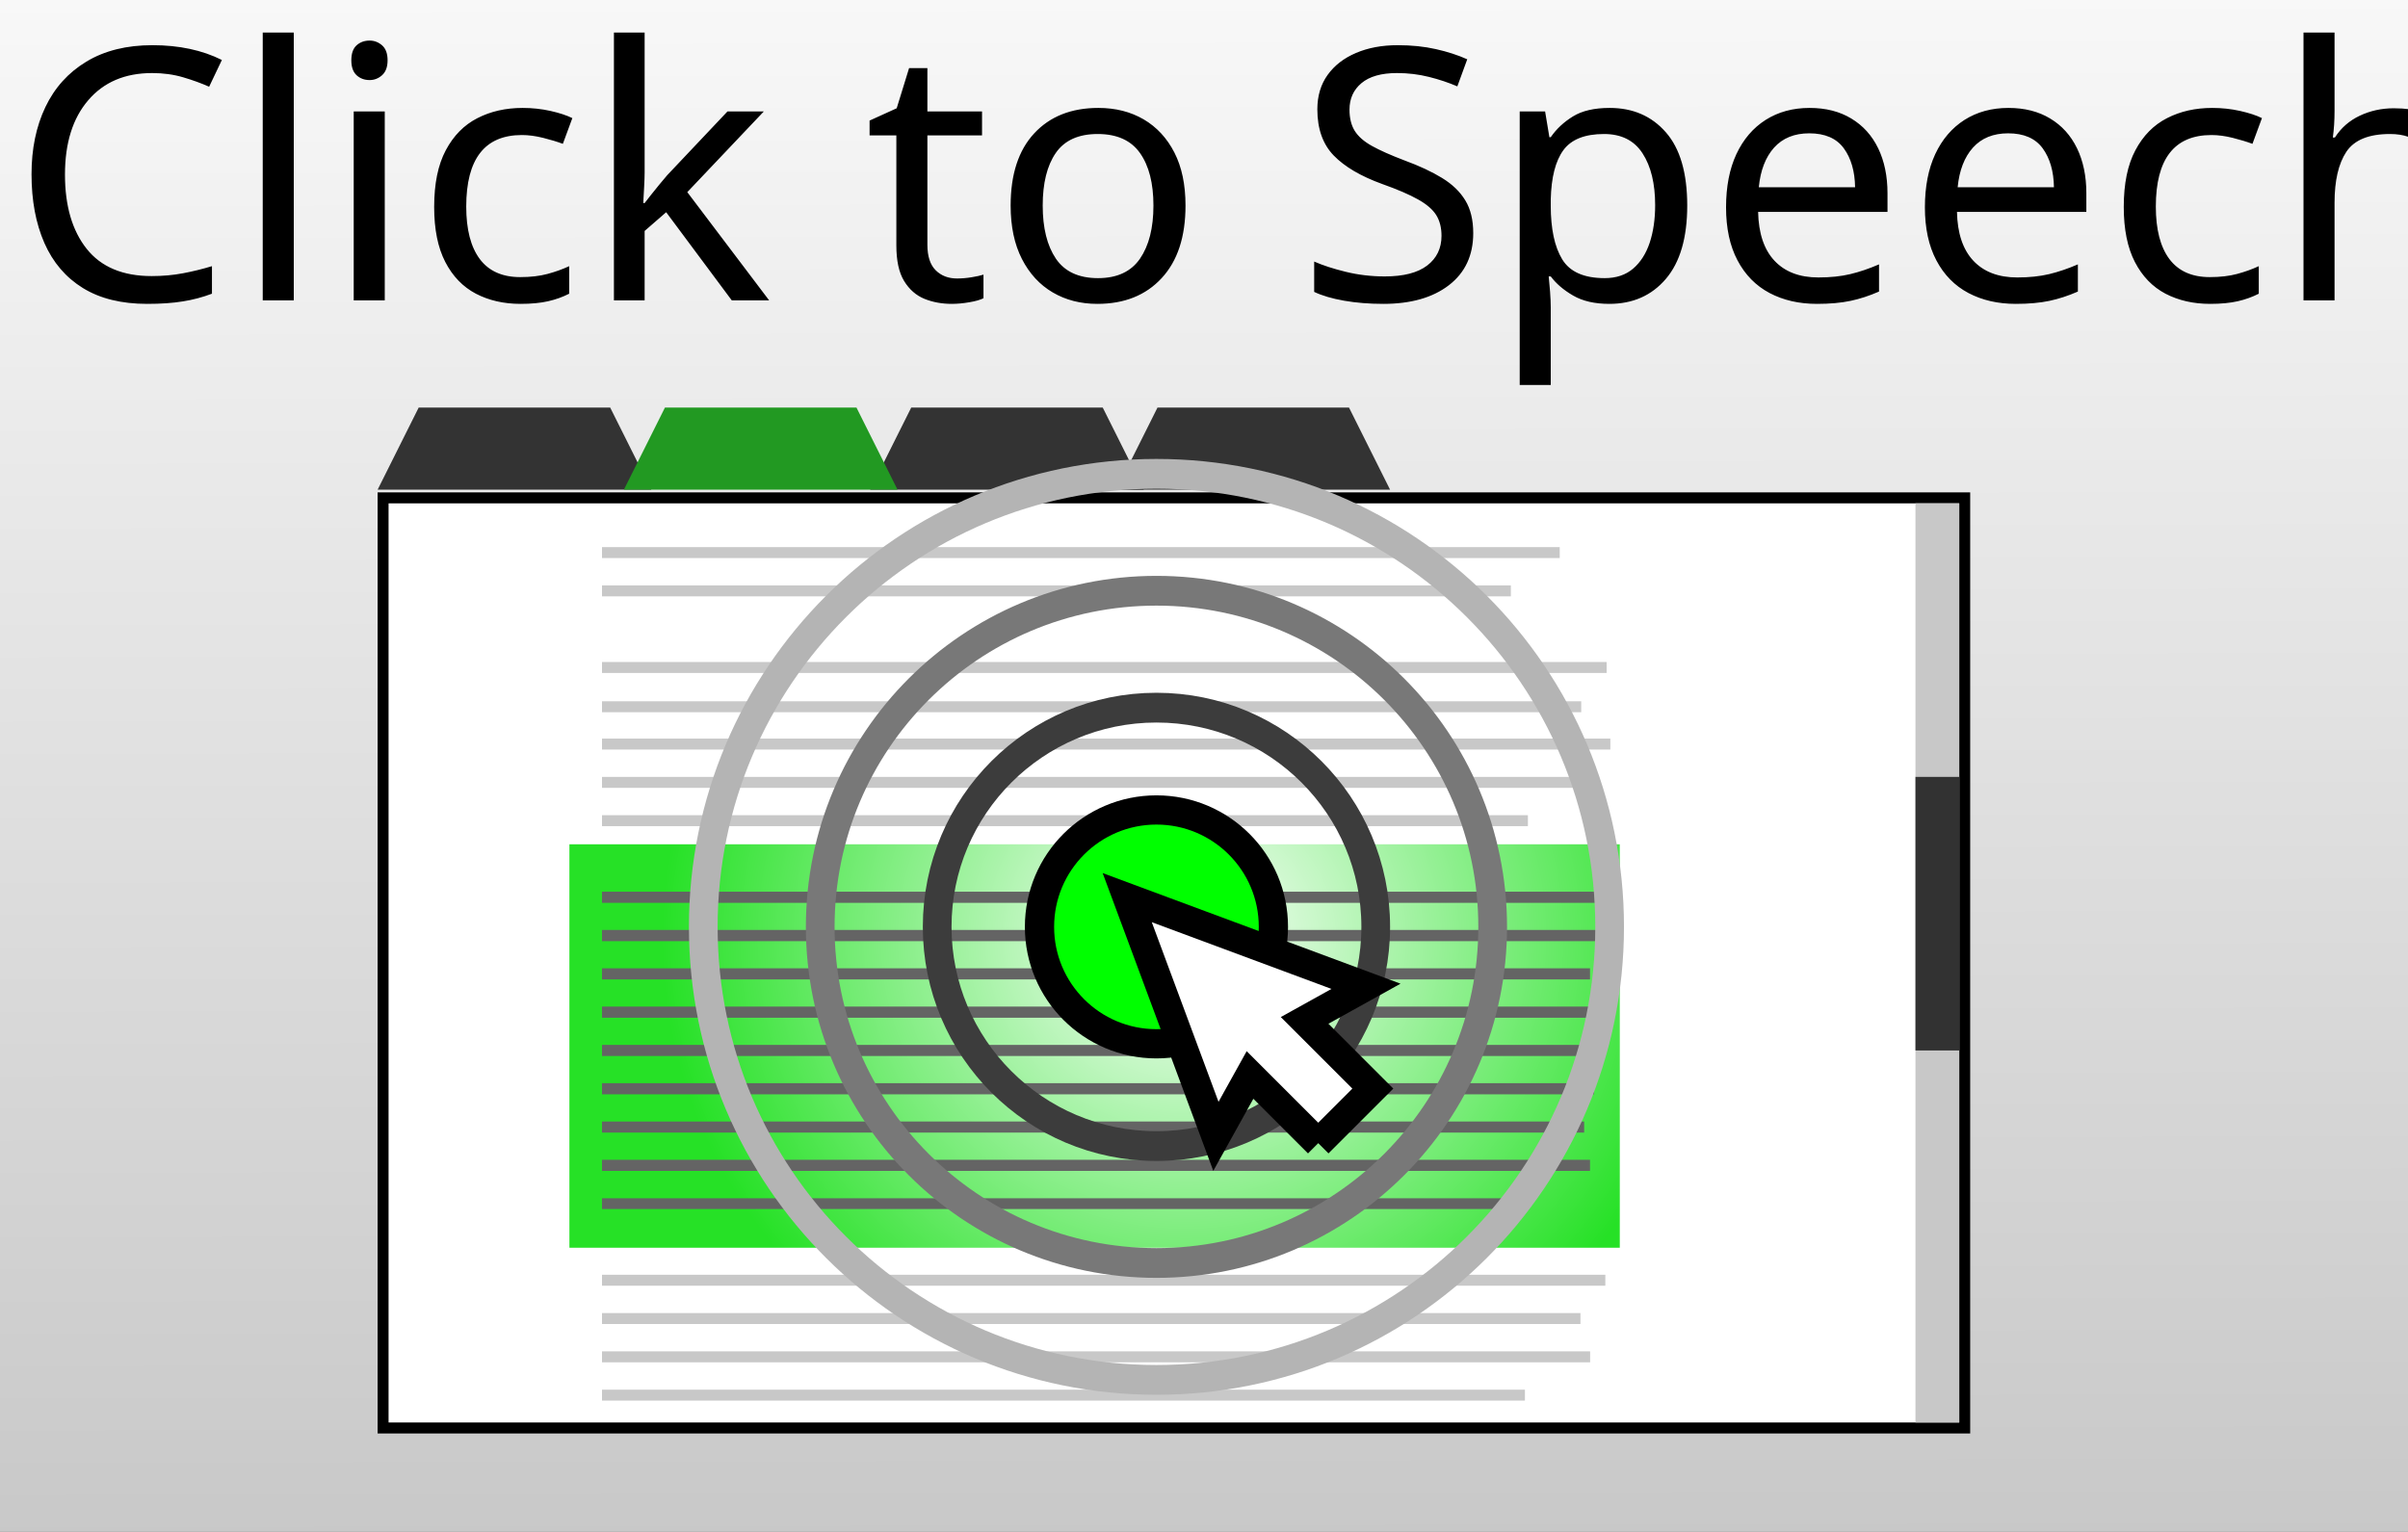
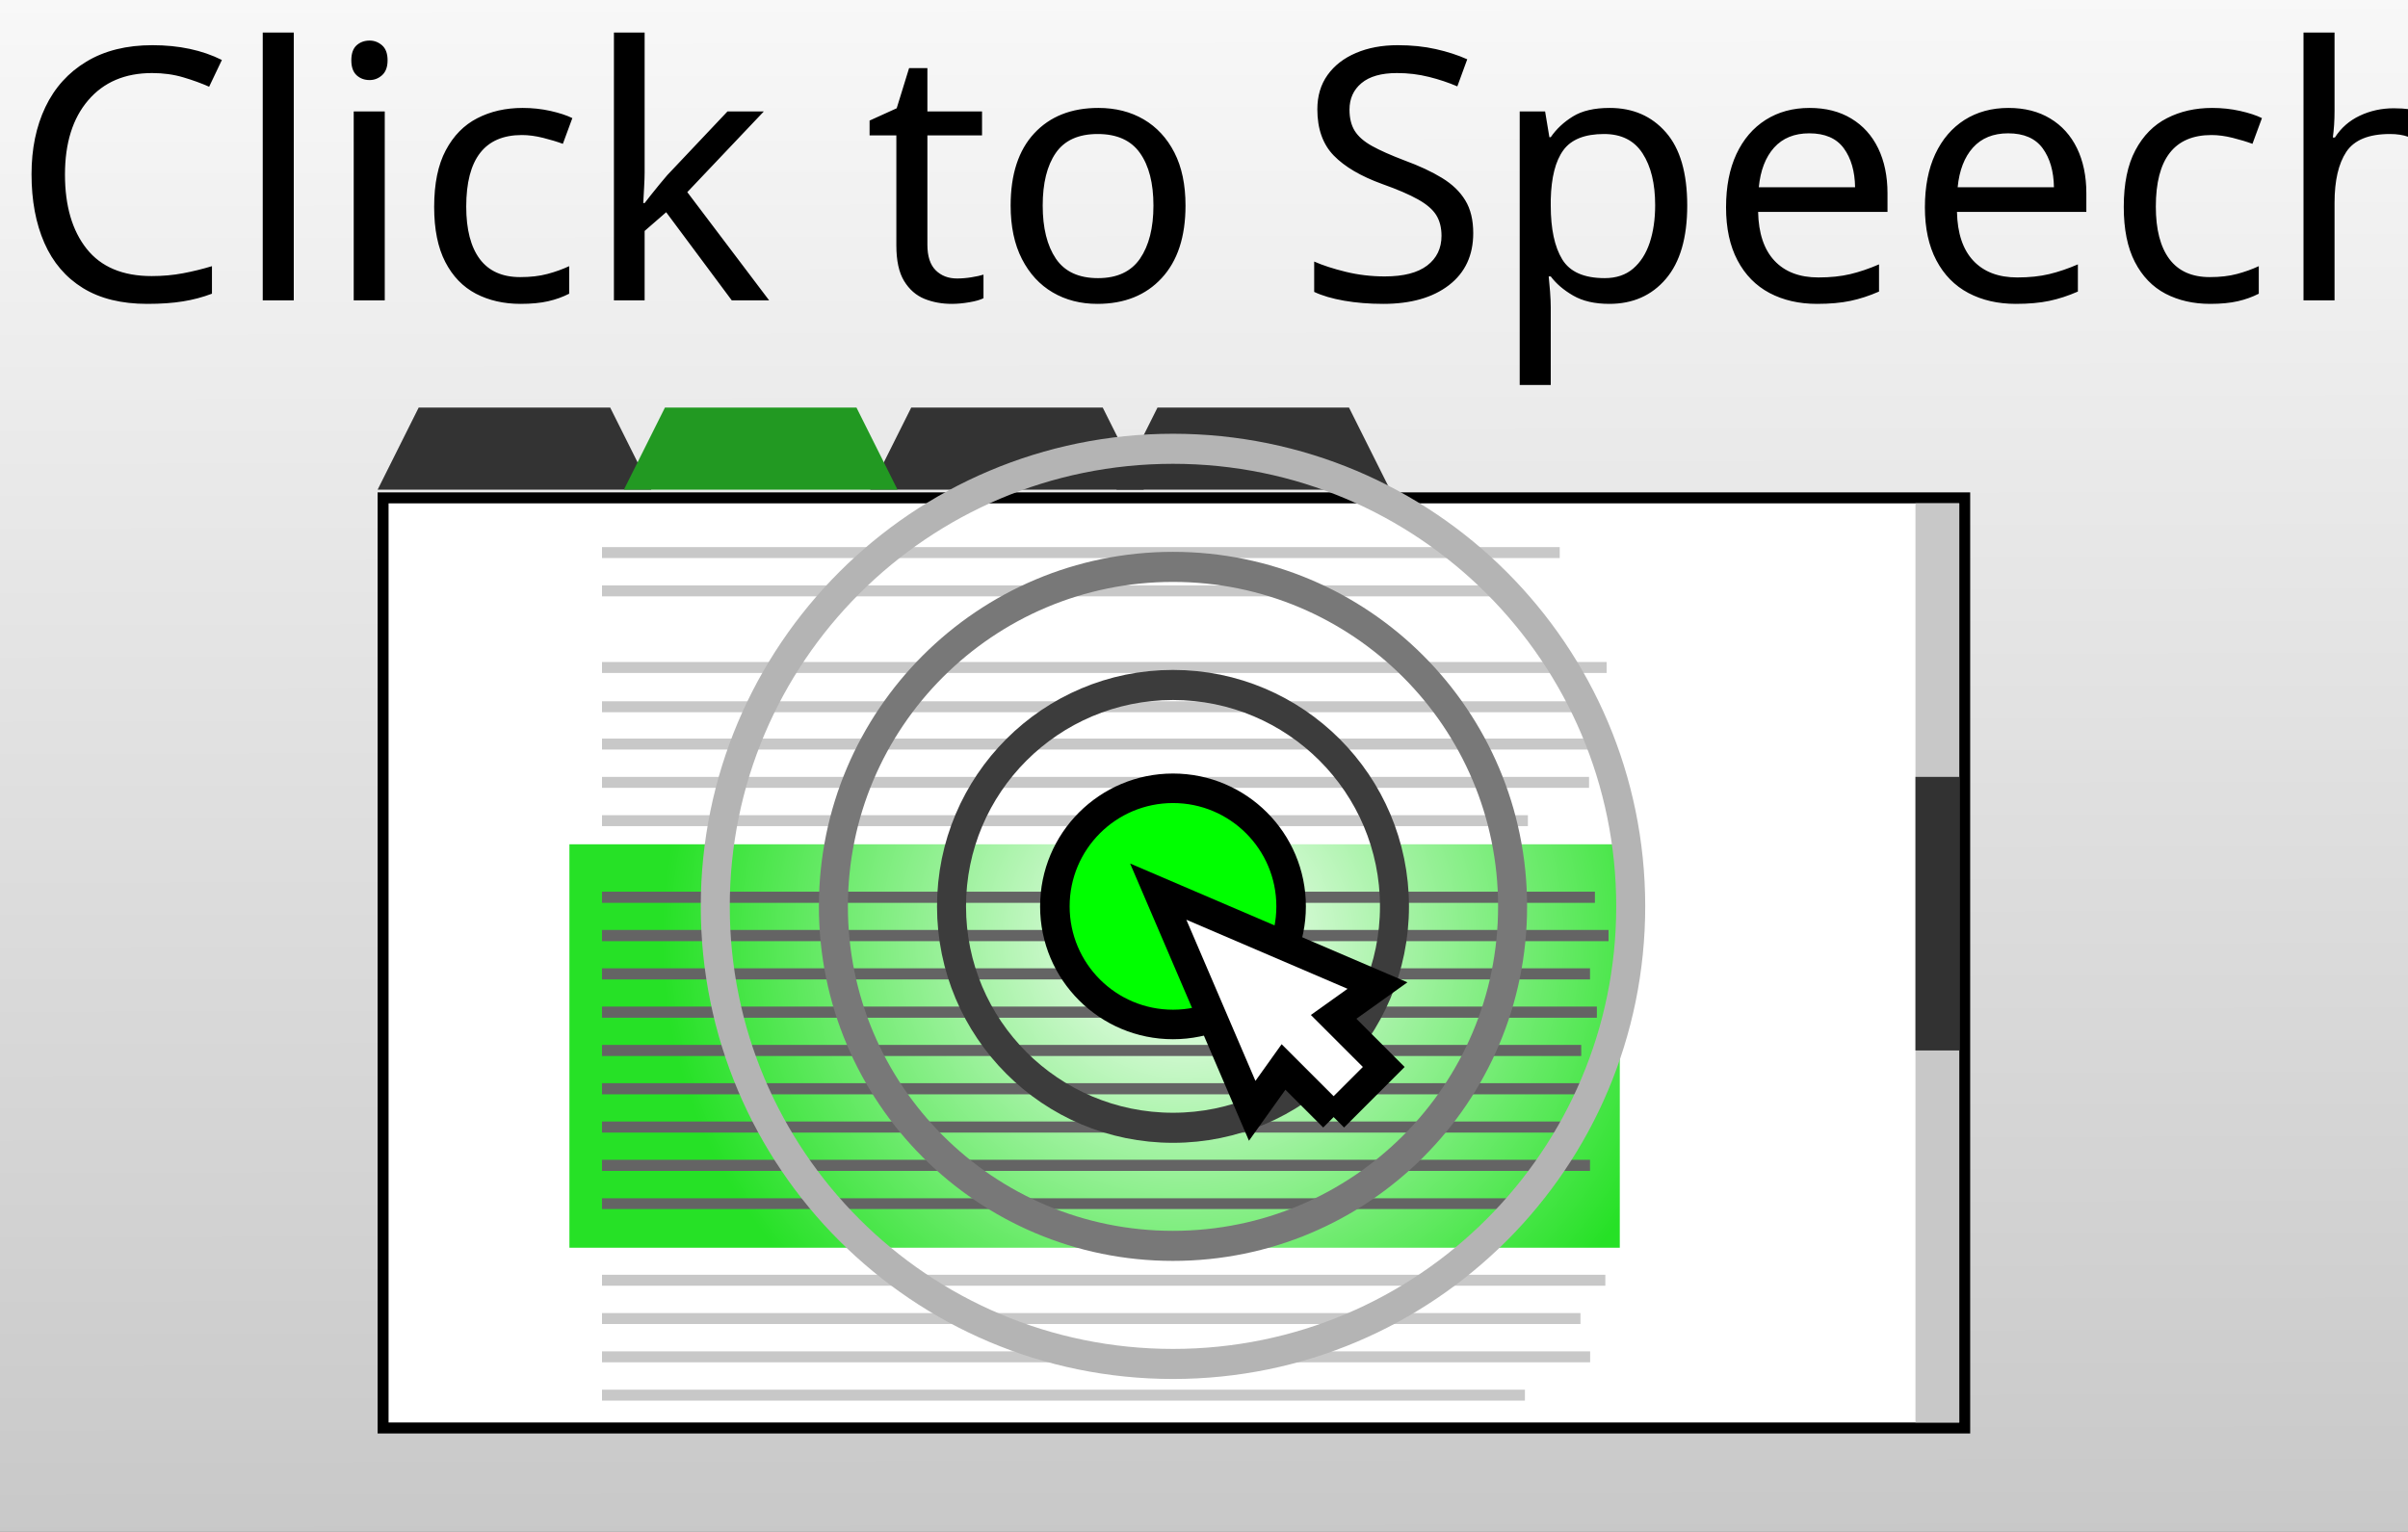
<svg xmlns="http://www.w3.org/2000/svg" xmlns:xlink="http://www.w3.org/1999/xlink" width="440" height="280" viewBox="0 0 440 280" id="svg4187" version="1.1">
  <defs id="defs4189">
    <linearGradient id="linearGradient4342">
      <stop style="stop-color:#ffffff;stop-opacity:1" offset="0" id="stop4344" />
      <stop style="stop-color:#26e126;stop-opacity:1" offset="1" id="stop4346" />
    </linearGradient>
    <linearGradient id="linearGradient4199">
      <stop style="stop-color:#f8f8f8;stop-opacity:1" offset="0" id="stop4201" />
      <stop style="stop-color:#c8c8c8;stop-opacity:1" offset="1" id="stop4203" />
    </linearGradient>
    <linearGradient xlink:href="#linearGradient4199" id="linearGradient4207" x1="205.794" y1="771.385" x2="206.305" y2="1054.073" gradientUnits="userSpaceOnUse" />
    <radialGradient xlink:href="#linearGradient4342" id="radialGradient4348" cx="216.898" cy="911.951" fx="216.898" fy="911.951" r="95.964" gradientTransform="matrix(-0.9997088,0.02413099,-0.02295385,-0.950942,454.6658,1805.704)" gradientUnits="userSpaceOnUse" />
  </defs>
  <g id="layer1" transform="translate(0,-772.3622)">
    <rect style="opacity:1;fill:url(#linearGradient4207);fill-opacity:1.0;stroke:#000000;stroke-width:2;stroke-linecap:round;stroke-miterlimit:4;stroke-dasharray:none;stroke-opacity:0.997" id="rect4735" width="442" height="282" x="-1" y="771.362" />
    <rect style="opacity:1;fill:#ffffff;fill-opacity:1;stroke:#000000;stroke-width:2;stroke-linecap:round;stroke-miterlimit:4;stroke-dasharray:none;stroke-opacity:0.997" id="rect4737" width="289" height="170" x="70" y="863.362" />
    <path style="fill:#333333;fill-opacity:1;fill-rule:evenodd;stroke:#000000;stroke-width:0;stroke-linecap:butt;stroke-linejoin:miter;stroke-miterlimit:4;stroke-dasharray:none;stroke-opacity:1" d="m 69,861.862 7.5,-15 35,0 7.5,15 -50,0" id="path4739" />
    <path style="fill:#333333;fill-opacity:1;fill-rule:evenodd;stroke:#000000;stroke-width:0;stroke-linecap:butt;stroke-linejoin:miter;stroke-miterlimit:4;stroke-dasharray:none;stroke-opacity:1" d="m 159,861.862 7.5,-15 35,0 7.5,15 -50,0" id="path4739-7-5" />
    <path style="fill:#229922;fill-opacity:1;fill-rule:evenodd;stroke:#000000;stroke-width:0;stroke-linecap:butt;stroke-linejoin:miter;stroke-miterlimit:4;stroke-dasharray:none;stroke-opacity:1" d="m 114,861.862 7.5,-15 35,0 7.5,15 -50,0" id="path4739-7" />
    <path style="fill:none;fill-rule:evenodd;stroke:#c8c8c8;stroke-width:2;stroke-linecap:butt;stroke-linejoin:miter;stroke-miterlimit:4;stroke-dasharray:none;stroke-opacity:1" d="m 110,873.362 175,0" id="path4779" />
    <use x="0" y="0" xlink:href="#path4779" transform="matrix(0.9489796,0,0,1,5.612245,7)" id="use4915" width="100%" height="100%" />
    <use x="0" y="0" xlink:href="#path4779" transform="matrix(1.04898,0,0,1,-5.387755,21)" id="use4919" width="100%" height="100%" style="stroke:#000000;stroke-opacity:1" />
    <use x="0" y="0" xlink:href="#path4779" transform="matrix(1.022449,0,0,1,-2.469388,28.17857)" id="use4921" width="100%" height="100%" style="stroke:#000000;stroke-opacity:1" />
    <use x="0" y="0" xlink:href="#path4779" transform="matrix(1.052856,0,0,1,-5.814173,35)" id="use4923" width="100%" height="100%" style="stroke:#000000;stroke-opacity:1" />
    <use x="0" y="0" xlink:href="#path4779" transform="matrix(1.030612,0,0,1,-3.367346,42)" id="use4925" width="100%" height="100%" style="stroke:#000000;stroke-opacity:1" />
    <use x="0" y="0" xlink:href="#path4779" transform="matrix(0.9667668,0,0,1,3.655653,49)" id="use4927" width="100%" height="100%" style="stroke:#000000;stroke-opacity:1" />
    <rect style="opacity:1;fill:url(#radialGradient4348);fill-opacity:1;stroke:none;stroke-width:2;stroke-linecap:round;stroke-miterlimit:4;stroke-dasharray:none;stroke-opacity:1" id="rect5077" width="191.929" height="73.741" x="104.046" y="926.679" />
    <path id="use4931" d="m 110,936.362 181.429,0" style="fill:none;fill-rule:evenodd;stroke:#646464;stroke-width:2.036;stroke-linecap:butt;stroke-linejoin:miter;stroke-miterlimit:4;stroke-dasharray:none;stroke-opacity:1" />
    <path id="use4933" d="m 110,943.362 183.92,0" style="fill:none;fill-rule:evenodd;stroke:#646464;stroke-width:2.05;stroke-linecap:butt;stroke-linejoin:miter;stroke-miterlimit:4;stroke-dasharray:none;stroke-opacity:1" />
    <path id="use4935" d="m 110,950.362 180.536,0" style="fill:none;fill-rule:evenodd;stroke:#646464;stroke-width:2.031;stroke-linecap:butt;stroke-linejoin:miter;stroke-miterlimit:4;stroke-dasharray:none;stroke-opacity:1" />
    <path id="use4937" d="m 110,957.362 181.786,0" style="fill:none;fill-rule:evenodd;stroke:#646464;stroke-width:2.038;stroke-linecap:butt;stroke-linejoin:miter;stroke-miterlimit:4;stroke-dasharray:none;stroke-opacity:1" />
    <path id="use4939" d="m 110,964.362 178.929,0" style="fill:none;fill-rule:evenodd;stroke:#646464;stroke-width:2.022;stroke-linecap:butt;stroke-linejoin:miter;stroke-miterlimit:4;stroke-dasharray:none;stroke-opacity:1" />
    <path id="use4941" d="m 110,971.362 181.25,0" style="fill:none;fill-rule:evenodd;stroke:#646464;stroke-width:2.035;stroke-linecap:butt;stroke-linejoin:miter;stroke-miterlimit:4;stroke-dasharray:none;stroke-opacity:1" />
    <path id="use4943" d="m 110,978.362 179.464,0" style="fill:none;fill-rule:evenodd;stroke:#646464;stroke-width:2.025;stroke-linecap:butt;stroke-linejoin:miter;stroke-miterlimit:4;stroke-dasharray:none;stroke-opacity:1" />
    <path id="use4945" d="m 110,985.362 180.536,0" style="fill:none;fill-rule:evenodd;stroke:#646464;stroke-width:2.031;stroke-linecap:butt;stroke-linejoin:miter;stroke-miterlimit:4;stroke-dasharray:none;stroke-opacity:1" />
    <path id="use4947" d="m 110,992.362 168.571,0" style="fill:none;fill-rule:evenodd;stroke:#646464;stroke-width:1.963;stroke-linecap:butt;stroke-linejoin:miter;stroke-miterlimit:4;stroke-dasharray:none;stroke-opacity:1" />
    <use x="0" y="0" xlink:href="#path4779" transform="matrix(1.047621,0,0,1,-5.238363,133)" id="use4951" width="100%" height="100%" style="stroke:#000000;stroke-opacity:1" />
    <use x="0" y="0" xlink:href="#path4779" transform="matrix(1.021646,0,0,1,-2.381074,140)" id="use4953" width="100%" height="100%" style="stroke:#000000;stroke-opacity:1" />
    <use x="0" y="0" xlink:href="#path4779" transform="matrix(1.031748,0,0,1,-3.492242,147)" id="use4955" width="100%" height="100%" style="stroke:#000000;stroke-opacity:1" />
    <use x="0" y="0" xlink:href="#path4779" transform="matrix(0.963658,0,0,1,3.997627,154)" id="use4957" width="100%" height="100%" style="stroke:#0000b8;stroke-opacity:1" />
    <path style="fill:#333333;fill-opacity:1;fill-rule:evenodd;stroke:#000000;stroke-width:0;stroke-linecap:butt;stroke-linejoin:miter;stroke-miterlimit:4;stroke-dasharray:none;stroke-opacity:1" d="m 204,861.862 7.5,-15 35,0 7.5,15 -50,0" id="path4739-7-5-1" />
    <rect style="opacity:1;fill:#c8c8c8;fill-opacity:1;stroke:#b4b4b4;stroke-width:0;stroke-linecap:round;stroke-miterlimit:4;stroke-dasharray:none;stroke-opacity:1" id="rect4241" width="8" height="168" x="350" y="864.362" />
    <rect style="opacity:1;fill:#323232;fill-opacity:1;stroke:#b4b4b4;stroke-width:0;stroke-linecap:round;stroke-miterlimit:4;stroke-dasharray:none;stroke-opacity:1" id="rect4243" width="8" height="50" x="350" y="914.362" />
    <text xml:space="preserve" style="font-style:normal;font-variant:normal;font-weight:300;font-stretch:normal;font-size:64.426px;line-height:125%;font-family:Ubuntu;-inkscape-font-specification:'Ubuntu, Light';text-align:start;letter-spacing:0px;word-spacing:0px;writing-mode:lr-tb;text-anchor:start;fill:#000000;fill-opacity:1;stroke:none;stroke-width:1px;stroke-linecap:butt;stroke-linejoin:miter;stroke-opacity:1" x="1.824" y="827.263" id="text4829-7">
      <tspan id="tspan4831-5" x="1.824" y="827.263">Click to Speech </tspan>
    </text>
-     <g id="g3062" transform="matrix(2.671161,0,0,2.671161,1121.089,-1883.124)">
-       <path transform="matrix(0.7096775,0,0,0.7096775,-304.8504,1051.748)" d="m -39.091,8.182 c 0,6.226 -5.047,11.273 -11.273,11.273 -6.226,0 -11.273,-5.047 -11.273,-11.273 0,-6.226 5.047,-11.273 11.273,-11.273 6.226,0 11.273,5.047 11.273,11.273 z" id="path3001-0" style="fill:#00ff00;fill-opacity:1;stroke:#000000;stroke-width:2.818;stroke-miterlimit:4;stroke-opacity:1;stroke-dasharray:none" />
-       <path transform="matrix(0.5629185,0,0,0.5837674,-304.4316,1036.165)" d="m -37.591,36.639 c 0,14.191 -11.93,25.695 -26.647,25.695 -14.717,0 -26.647,-11.504 -26.647,-25.695 0,-14.191 11.93,-25.695 26.647,-25.695 14.717,0 26.647,11.504 26.647,25.695 z" id="path3803-6" style="fill:none;stroke:#3c3c3c;stroke-width:3.489;stroke-linecap:round;stroke-miterlimit:4;stroke-opacity:1;stroke-dasharray:none" />
-       <path transform="matrix(0.8631417,0,0,0.8951099,-285.1459,1024.758)" d="m -37.591,36.639 c 0,14.191 -11.93,25.695 -26.647,25.695 -14.717,0 -26.647,-11.504 -26.647,-25.695 0,-14.191 11.93,-25.695 26.647,-25.695 14.717,0 26.647,11.504 26.647,25.695 z" id="path3803-8-2" style="fill:none;stroke:#787878;stroke-width:2.275;stroke-linecap:round;stroke-miterlimit:4;stroke-opacity:1;stroke-dasharray:none" />
-       <path transform="matrix(1.163365,0,0,1.206452,-265.8602,1013.35)" d="m -37.591,36.639 c 0,14.191 -11.93,25.695 -26.647,25.695 -14.717,0 -26.647,-11.504 -26.647,-25.695 0,-14.191 11.93,-25.695 26.647,-25.695 14.717,0 26.647,11.504 26.647,25.695 z" id="path3803-8-0-4" style="fill:none;stroke:#b4b4b4;stroke-width:1.688;stroke-miterlimit:4;stroke-opacity:1;stroke-dasharray:none" />
-       <path id="path4136" d="m -329.525,1072.355 -4.667,-4.667 -2.333,4.2 -6.067,-16.334 16.334,6.067 -4.2,2.333 4.667,4.667 -3.734,3.733" style="fill:#ffffff;fill-opacity:1;fill-rule:evenodd;stroke:#000000;stroke-width:1.98;stroke-linecap:butt;stroke-linejoin:miter;stroke-miterlimit:4;stroke-opacity:1;stroke-dasharray:none" />
+     <g id="g3081" transform="matrix(2.697961,0,0,2.697961,-431.4671,-1691.22)">
+       <path transform="matrix(0.7096775,0,0,0.7096775,275.1086,968.7248)" d="m -39.091,8.182 c 0,6.226 -5.047,11.273 -11.273,11.273 -6.226,0 -11.273,-5.047 -11.273,-11.273 0,-6.226 5.047,-11.273 11.273,-11.273 6.226,0 11.273,5.047 11.273,11.273 z" id="path3001-3" style="fill:#00ff00;fill-opacity:1;stroke:#000000;stroke-width:2.818;stroke-miterlimit:4;stroke-opacity:1;stroke-dasharray:none" />
+       <path transform="matrix(0.5629185,0,0,0.5837674,275.5274,953.1424)" d="m -37.591,36.639 c 0,14.191 -11.93,25.695 -26.647,25.695 -14.717,0 -26.647,-11.504 -26.647,-25.695 0,-14.191 11.93,-25.695 26.647,-25.695 14.717,0 26.647,11.504 26.647,25.695 z" id="path3803-9" style="fill:none;stroke:#3c3c3c;stroke-width:3.489;stroke-linecap:round;stroke-miterlimit:4;stroke-opacity:1;stroke-dasharray:none" />
+       <path transform="matrix(0.8631417,0,0,0.8951099,294.8131,941.735)" d="m -37.591,36.639 c 0,14.191 -11.93,25.695 -26.647,25.695 -14.717,0 -26.647,-11.504 -26.647,-25.695 0,-14.191 11.93,-25.695 26.647,-25.695 14.717,0 26.647,11.504 26.647,25.695 z" id="path3803-8-9" style="fill:none;stroke:#787878;stroke-width:2.275;stroke-linecap:round;stroke-miterlimit:4;stroke-opacity:1;stroke-dasharray:none" />
+       <path transform="matrix(1.163365,0,0,1.206452,314.0988,930.3276)" d="m -37.591,36.639 c 0,14.191 -11.93,25.695 -26.647,25.695 -14.717,0 -26.647,-11.504 -26.647,-25.695 0,-14.191 11.93,-25.695 26.647,-25.695 14.717,0 26.647,11.504 26.647,25.695 z" id="path3803-8-0-0" style="fill:none;stroke:#b4b4b4;stroke-width:1.688;stroke-miterlimit:4;stroke-opacity:1;stroke-dasharray:none" />
+       <path id="path4136" d="m 250.246,988.805 -3.394,-3.394 -2.121,2.97 -6.364,-14.849 14.849,6.364 -2.97,2.121 3.394,3.394 -3.394,3.394" style="fill:#ffffff;fill-opacity:1;fill-rule:evenodd;stroke:#000000;stroke-width:2;stroke-linecap:butt;stroke-linejoin:miter;stroke-miterlimit:4;stroke-opacity:1;stroke-dasharray:none" />
    </g>
  </g>
</svg>
